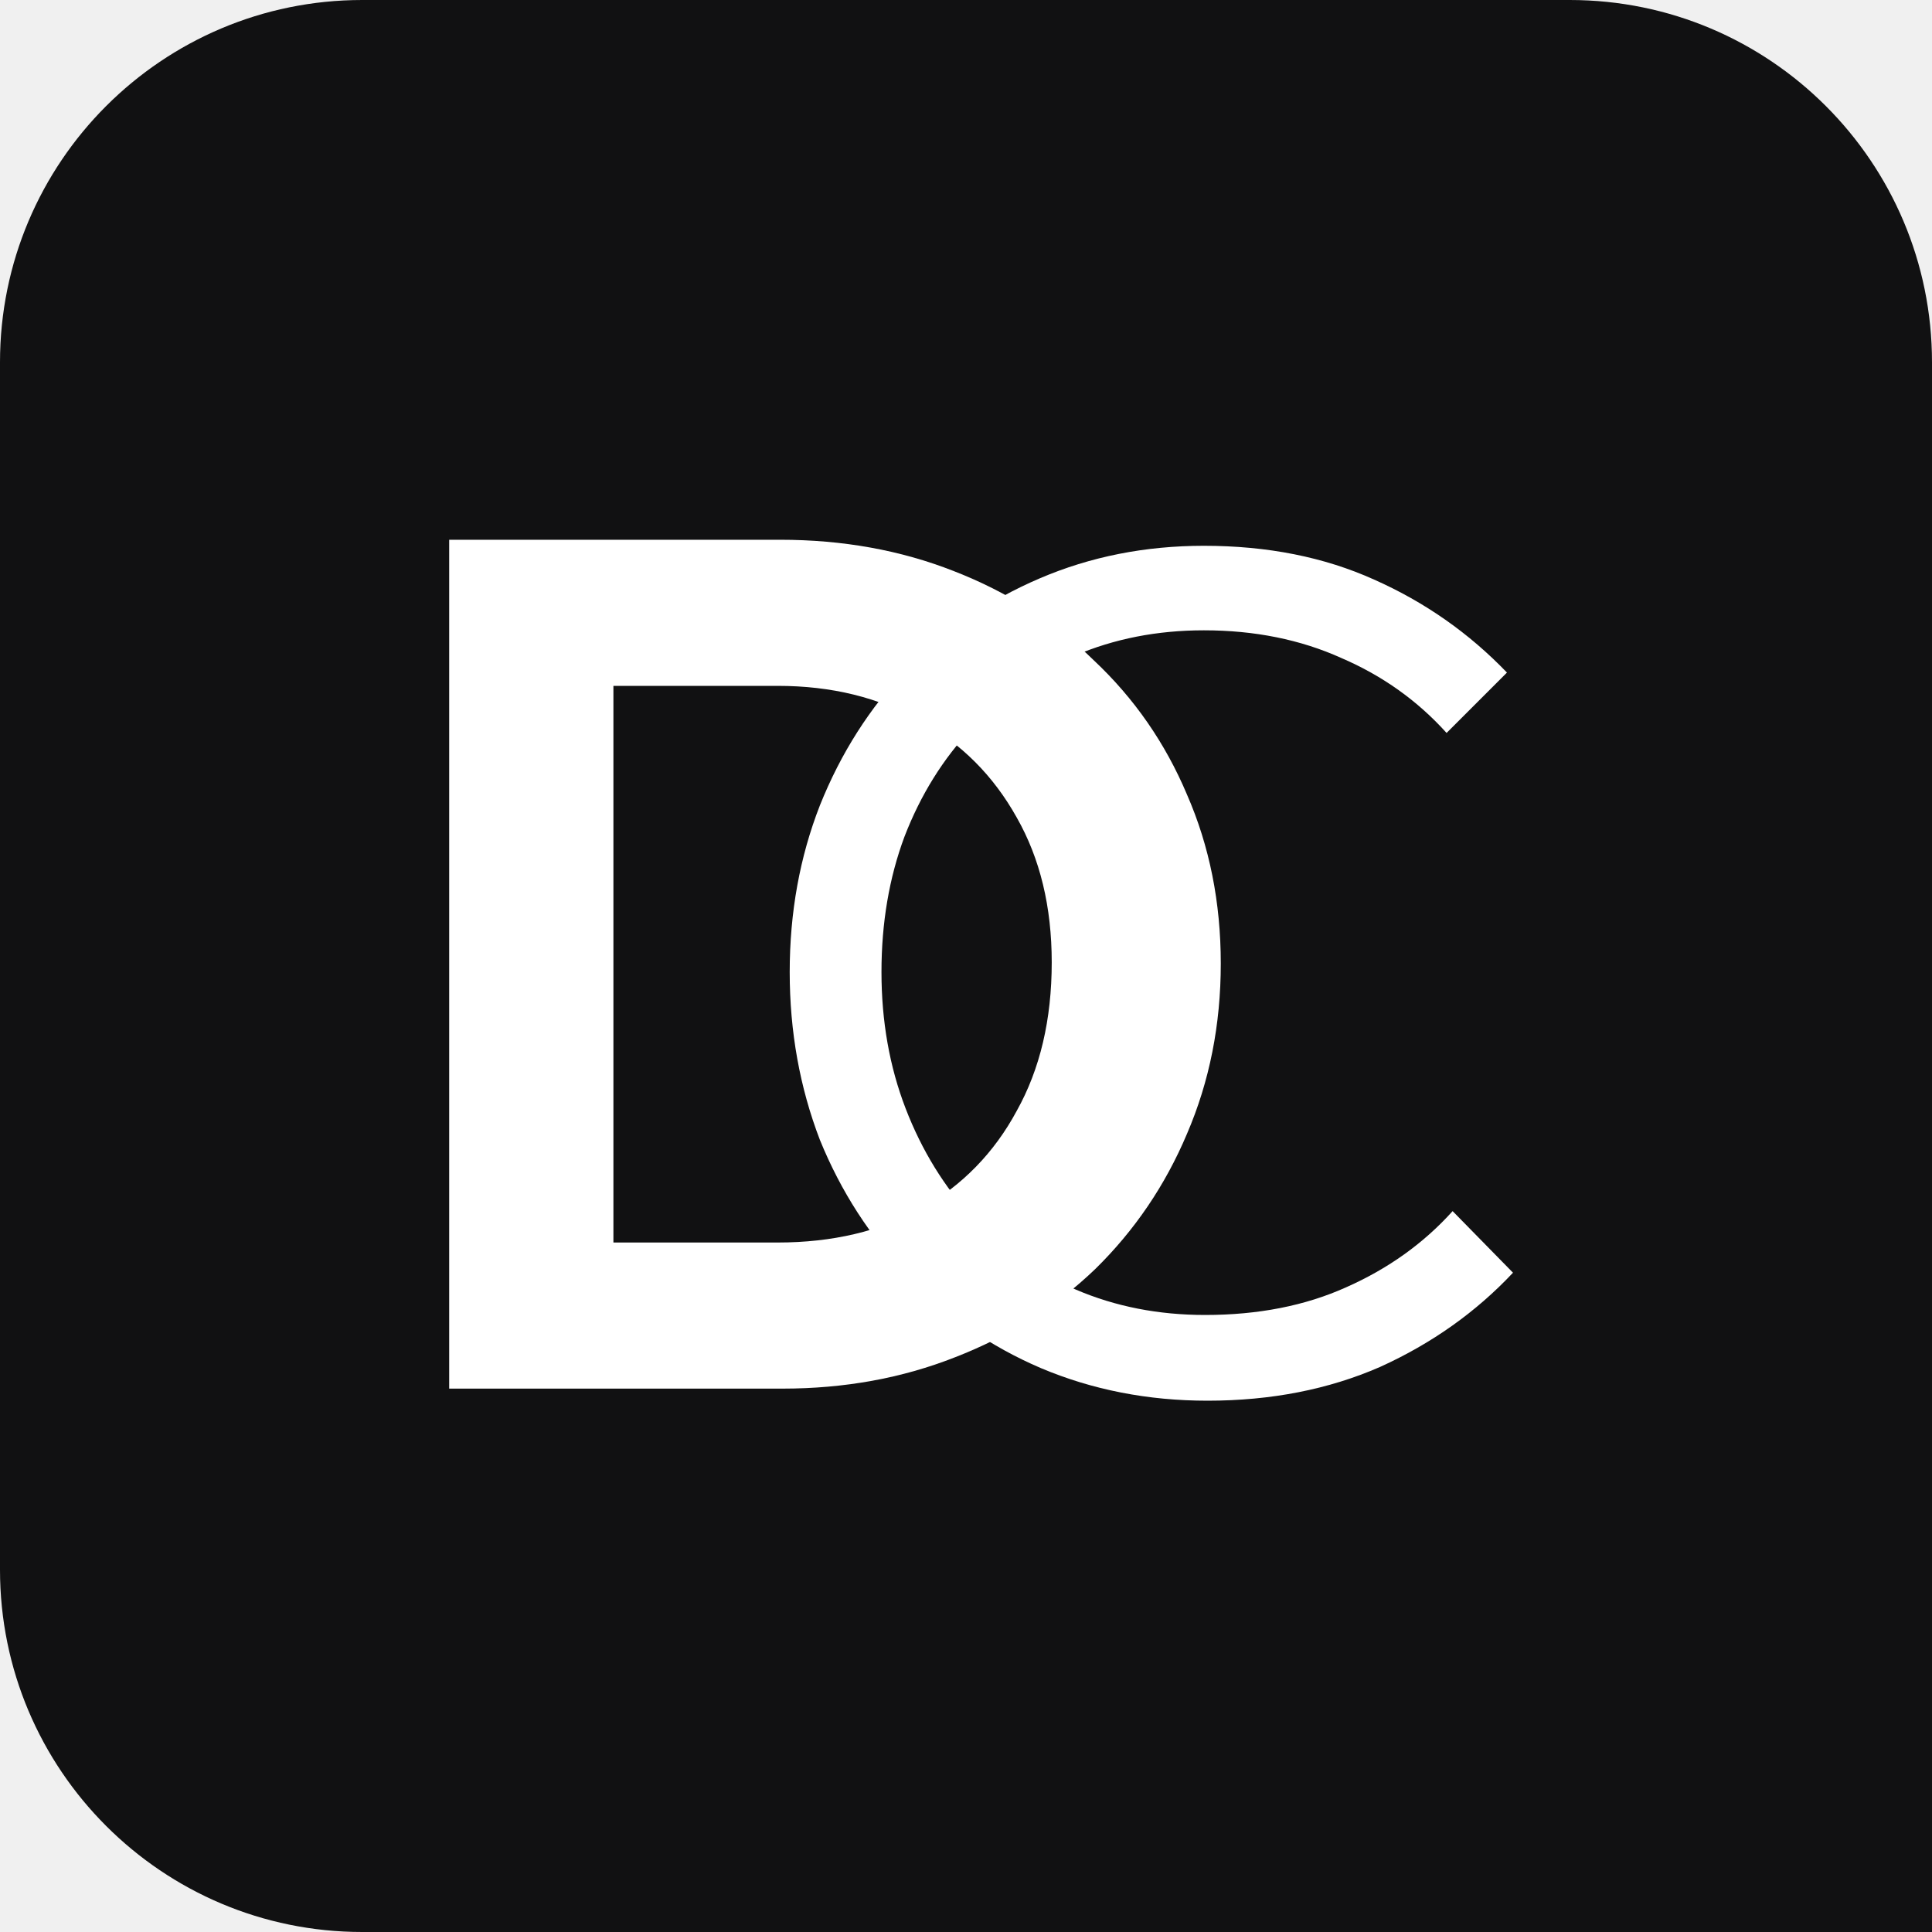
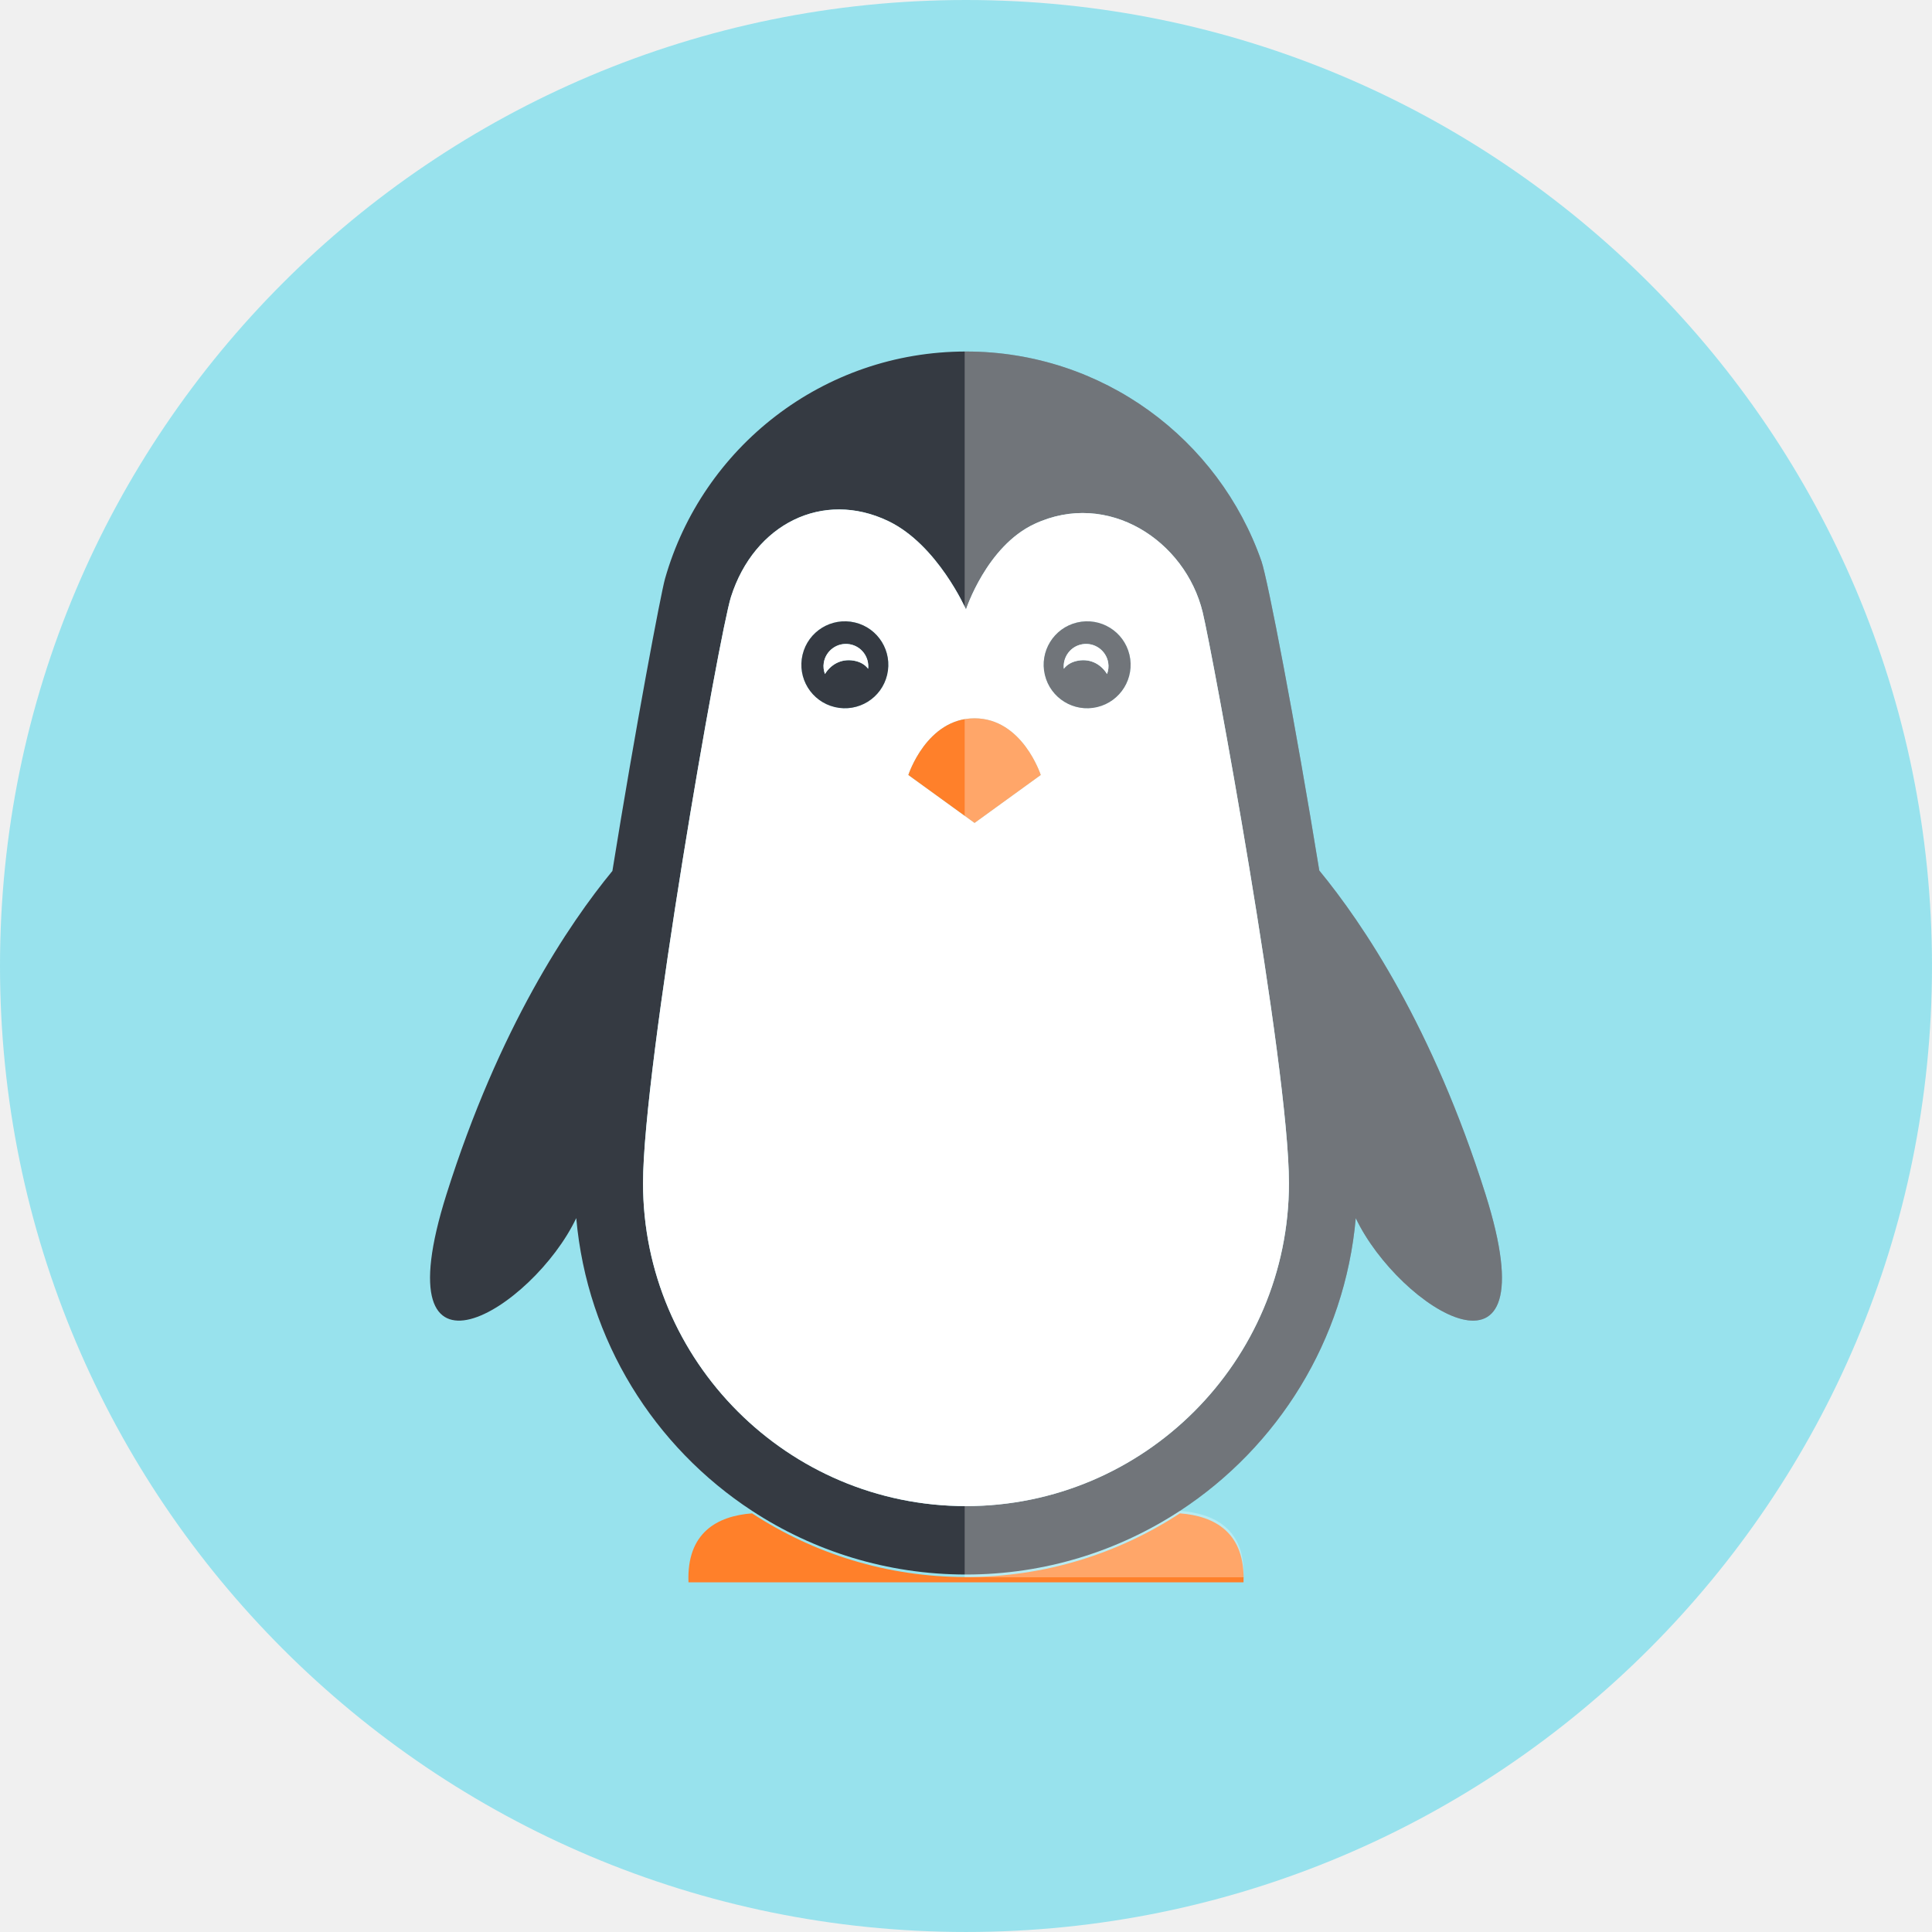
- <svg xmlns="http://www.w3.org/2000/svg" width="32" height="32" viewBox="0 0 32 32" fill="none">
-   <path d="M0 6C0 2.686 2.686 0 6 0H26C29.314 0 32 2.686 32 6V32H6C2.686 32 0 29.314 0 26V6Z" fill="#111112" />
-   <path d="M20 23.2C19.013 23.2 18.093 23.02 17.24 22.66C16.4 22.3 15.667 21.793 15.04 21.14C14.413 20.487 13.927 19.733 13.58 18.88C13.247 18.013 13.08 17.087 13.08 16.1C13.08 15.113 13.247 14.193 13.58 13.34C13.927 12.473 14.407 11.72 15.02 11.08C15.647 10.44 16.38 9.94 17.22 9.58C18.06 9.22 18.967 9.04 19.94 9.04C20.993 9.04 21.933 9.227 22.76 9.6C23.6 9.973 24.333 10.487 24.96 11.14L23.96 12.14C23.48 11.607 22.9 11.193 22.22 10.9C21.54 10.593 20.78 10.44 19.94 10.44C19.167 10.44 18.453 10.58 17.8 10.86C17.16 11.14 16.593 11.54 16.1 12.06C15.62 12.567 15.247 13.167 14.98 13.86C14.727 14.54 14.6 15.287 14.6 16.1C14.6 16.913 14.733 17.667 15 18.36C15.267 19.053 15.64 19.66 16.12 20.18C16.6 20.687 17.167 21.08 17.82 21.36C18.473 21.64 19.187 21.78 19.96 21.78C20.84 21.78 21.62 21.627 22.3 21.32C22.993 21.013 23.58 20.593 24.06 20.06L25.06 21.08C24.447 21.733 23.713 22.253 22.86 22.64C22.007 23.013 21.053 23.2 20 23.2Z" fill="white" />
-   <path d="M9.3 23V20.58H12.88C13.787 20.58 14.58 20.393 15.26 20.02C15.94 19.633 16.467 19.093 16.84 18.4C17.227 17.707 17.42 16.887 17.42 15.94C17.42 15.02 17.227 14.22 16.84 13.54C16.453 12.847 15.92 12.313 15.24 11.94C14.56 11.553 13.773 11.36 12.88 11.36H9.24V8.94H12.92C13.96 8.94 14.92 9.113 15.8 9.46C16.693 9.807 17.467 10.3 18.12 10.94C18.787 11.567 19.3 12.307 19.66 13.16C20.033 14.013 20.22 14.947 20.22 15.96C20.22 16.973 20.033 17.913 19.66 18.78C19.3 19.633 18.793 20.38 18.14 21.02C17.487 21.647 16.713 22.133 15.82 22.48C14.94 22.827 13.987 23 12.96 23H9.3ZM7.44 23V8.94H10.16V23H7.44Z" fill="white" />
+ <svg xmlns="http://www.w3.org/2000/svg" height="800px" width="800px" version="1.1" id="Capa_1" viewBox="0 0 155.301 155.301" xml:space="preserve">
+   <g>
+     <circle style="fill:#98E2ED;" cx="77.65" cy="77.65" r="77.65" />
+     <g>
+       <g>
+         <path style="fill:#353A42;" d="M119.414,96.013c-4.24-13.443-9.85-21.763-13.365-26.036c-1.935-11.916-4.157-23.457-4.649-24.865     c-3.427-9.813-12.765-16.856-23.749-16.856c-11.502,0-21.199,7.721-24.194,18.262c-0.333,1.17-2.389,12.052-4.23,23.491     c-3.519,4.283-9.111,12.595-13.341,26.004c-5.325,16.891,6.975,9.193,10.435,1.903c0.873,9.854,6.284,18.396,14.133,23.531     c4.944,3.233,10.849,5.119,17.197,5.119c6.349,0,12.253-1.886,17.195-5.119c7.85-5.136,13.262-13.678,14.135-23.531     C112.44,105.206,124.74,112.903,119.414,96.013z M77.65,121.066c-14.314,0-25.961-11.646-25.961-25.961     c0-9.31,6.124-44.157,7.072-47.133c1.868-5.855,7.383-8.607,12.643-6.086c3.959,1.899,6.246,7.107,6.246,7.107     s1.654-5.081,5.507-6.877c5.897-2.751,12.119,1.336,13.518,7.095c0.773,3.184,6.936,36.463,6.936,45.893     C103.61,109.42,91.965,121.066,77.65,121.066z" />
+         <path style="fill:#FF802A;" d="M60.453,121.648c-2.792,0.213-5.265,1.545-5.111,5.545H67.98h19.339h12.639     c0.153-4-2.318-5.332-5.112-5.545c-4.942,3.234-10.847,5.121-17.195,5.121C71.302,126.77,65.397,124.883,60.453,121.648z" />
+         <path style="fill:#FFFFFF;" d="M83.157,42.117c-3.853,1.796-5.507,6.877-5.507,6.877s-2.287-5.208-6.246-7.107     c-5.26-2.521-10.774,0.23-12.643,6.086c-0.948,2.976-7.072,37.823-7.072,47.133c0,14.314,11.646,25.961,25.961,25.961     c14.314,0,25.96-11.646,25.96-25.961c0-9.431-6.162-42.709-6.936-45.893C95.276,43.453,89.055,39.366,83.157,42.117z      M78.338,57.74c3.854,0,5.322,4.556,5.322,4.556l-5.322,3.855l-5.322-3.855C73.016,62.296,74.484,57.74,78.338,57.74z      M64.513,52.627c0.447-1.877,2.331-3.035,4.21-2.588c1.878,0.446,3.036,2.332,2.588,4.21c-0.445,1.876-2.33,3.035-4.208,2.588     C65.225,56.39,64.065,54.506,64.513,52.627z M88.198,56.837c-1.876,0.447-3.762-0.712-4.208-2.588     c-0.449-1.878,0.71-3.764,2.588-4.21c1.877-0.447,3.762,0.711,4.21,2.588C91.235,54.506,90.076,56.39,88.198,56.837z" />
+         <path style="fill:#FF802A;" d="M83.66,62.296c0,0-1.469-4.556-5.322-4.556c-3.854,0-5.322,4.556-5.322,4.556l5.322,3.855     L83.66,62.296z" />
+         <path style="fill:#353A42;" d="M86.578,50.039c-1.878,0.446-3.037,2.332-2.588,4.21c0.446,1.876,2.332,3.035,4.208,2.588     c1.878-0.447,3.037-2.331,2.59-4.21C90.34,50.75,88.455,49.592,86.578,50.039z M88.987,54.182     c-0.44-0.725-1.256-1.251-2.296-1.081c-0.549,0.092-0.933,0.335-1.177,0.657c-0.1-0.945,0.545-1.817,1.495-1.973     c0.982-0.162,1.91,0.505,2.072,1.487C89.134,53.59,89.092,53.9,88.987,54.182z" />
+         <path style="fill:#FFFFFF;" d="M87.01,51.785c-0.95,0.155-1.595,1.027-1.495,1.973c0.244-0.322,0.628-0.565,1.177-0.657     c1.04-0.17,1.855,0.356,2.296,1.081c0.104-0.282,0.146-0.592,0.095-0.909C88.92,52.29,87.992,51.623,87.01,51.785z" />
+         <path style="fill:#353A42;" d="M67.103,56.837c1.878,0.447,3.763-0.712,4.208-2.588c0.448-1.878-0.71-3.764-2.588-4.21     c-1.879-0.447-3.763,0.711-4.21,2.588C64.065,54.506,65.225,56.39,67.103,56.837z M66.219,53.272     c0.162-0.982,1.088-1.649,2.072-1.487c0.95,0.155,1.596,1.027,1.493,1.973c-0.243-0.322-0.625-0.565-1.175-0.657     c-1.04-0.17-1.854,0.356-2.297,1.081C66.211,53.9,66.166,53.59,66.219,53.272z" />
+         <path style="fill:#FFFFFF;" d="M68.609,53.101c0.55,0.092,0.932,0.335,1.175,0.657c0.103-0.945-0.543-1.817-1.493-1.973     c-0.984-0.162-1.91,0.505-2.072,1.487c-0.053,0.317-0.008,0.627,0.094,0.909C66.755,53.457,67.569,52.931,68.609,53.101z" />
+       </g>
+       <path style="opacity:0.3;fill:#FFFFFF;" d="M119.414,96.013c-4.24-13.443-9.85-21.763-13.365-26.036    c-1.935-11.916-4.157-23.457-4.649-24.865c-3.427-9.813-12.765-16.856-23.749-16.856c-0.037,0-0.071,0.003-0.108,0.003v98.529    h22.416c0.153-3.872-2.318-5.128-5.112-5.341c7.85-5.136,13.262-13.678,14.135-23.531    C112.44,105.206,124.74,112.903,119.414,96.013z" />
+     </g>
+   </g>
</svg>
